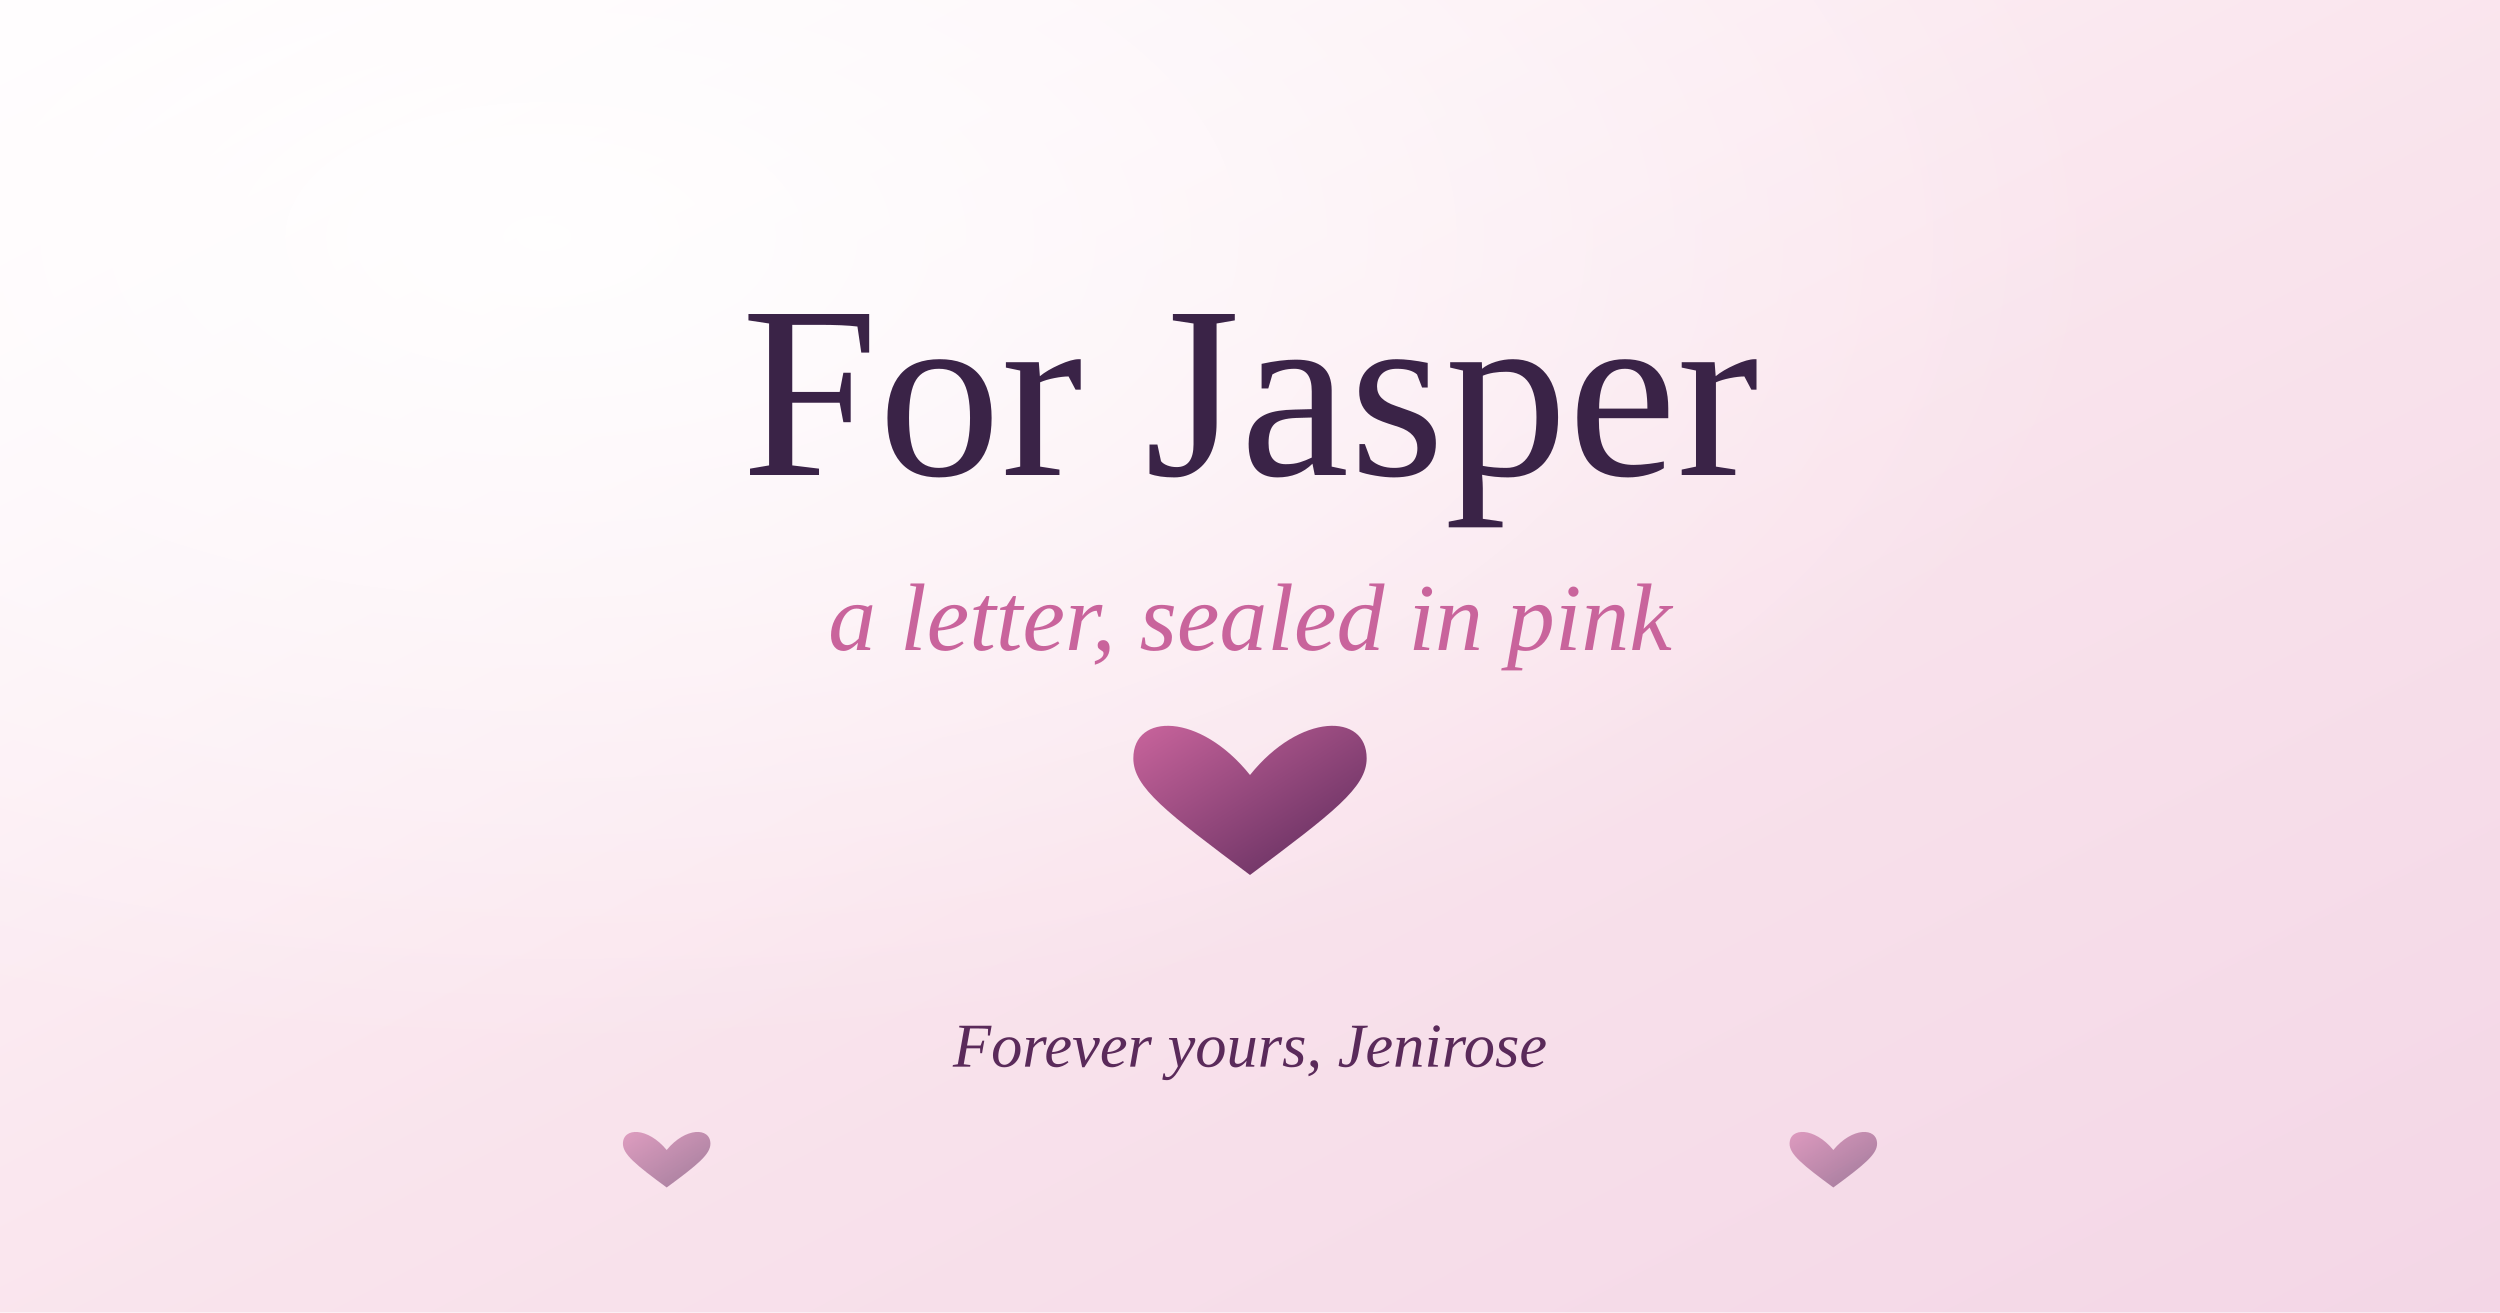
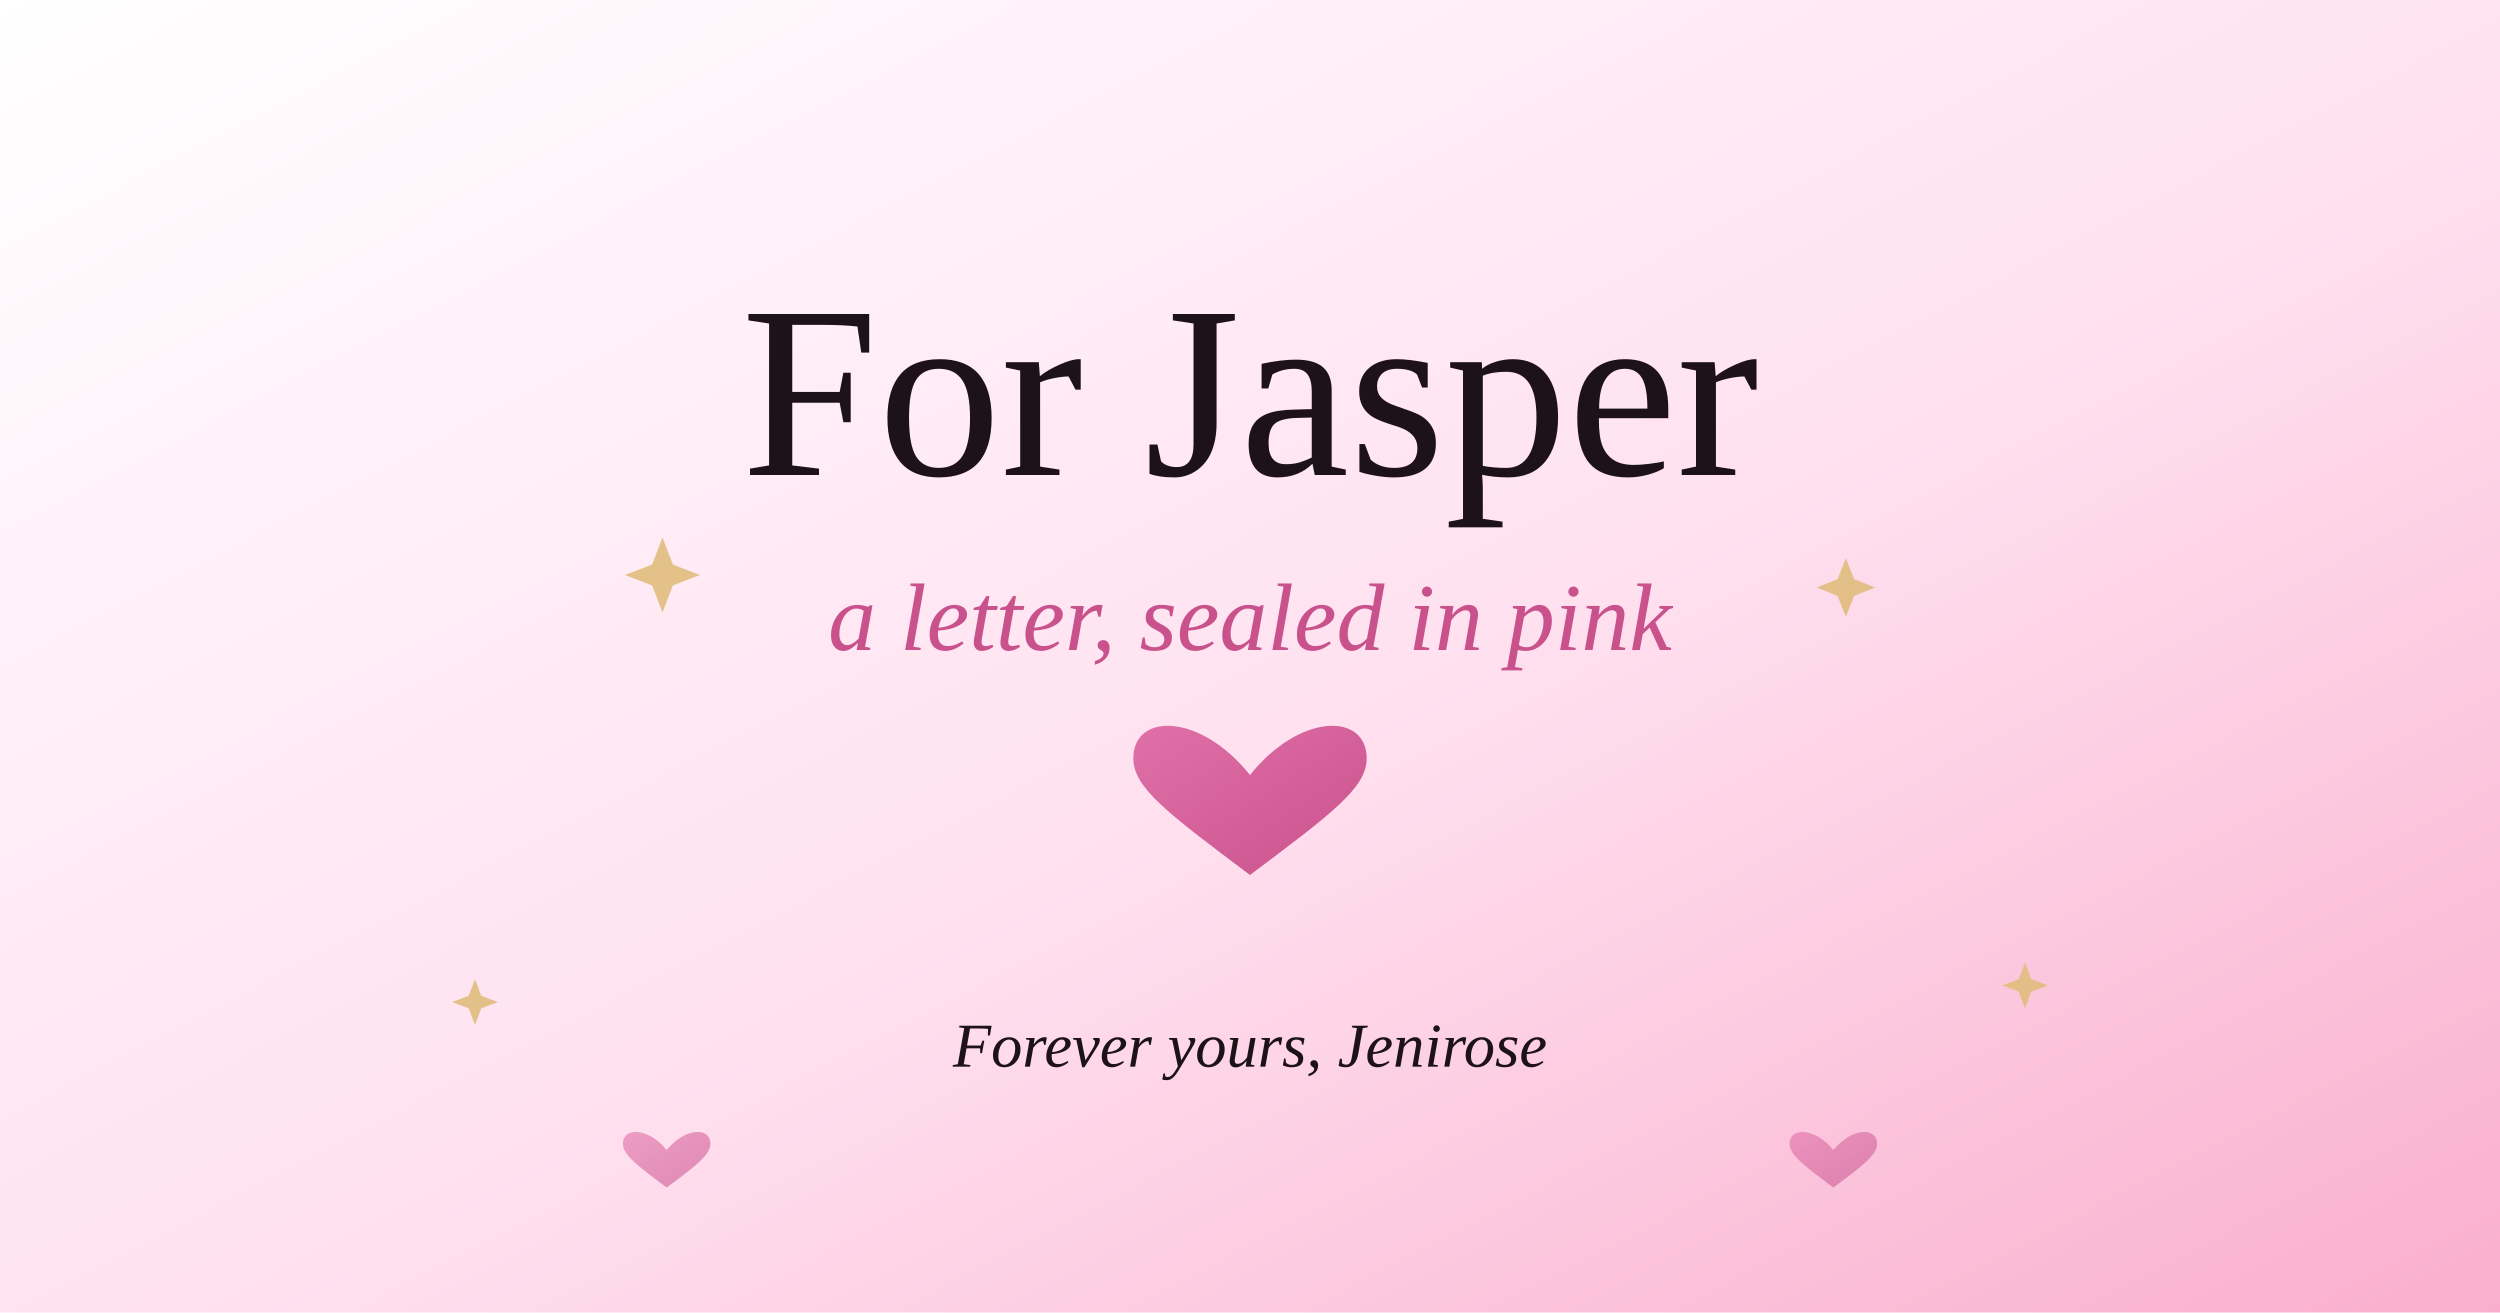
<svg xmlns="http://www.w3.org/2000/svg" viewBox="0 0 1200 630" width="1200" height="630">
  <defs>
    <linearGradient id="bg" x1="0" y1="0" x2="1" y2="1">
-       <stop offset="0" stop-color="#fffbfd" />
-       <stop offset="0.55" stop-color="#f9e3ec" />
-       <stop offset="1" stop-color="#f3d6e6" />
+       <stop offset="0" stop-color="#ffffff" />
+       <stop offset="0.55" stop-color="#ffe0ef" />
+       <stop offset="1" stop-color="#f9aecd" />
    </linearGradient>
-     <radialGradient id="glowA" cx="0.22" cy="0.18" r="0.62">
-       <stop offset="0" stop-color="#ffffff" stop-opacity="0.9" />
-       <stop offset="1" stop-color="#ffffff" stop-opacity="0" />
-     </radialGradient>
    <linearGradient id="heart" x1="0" y1="0" x2="1" y2="1">
-       <stop offset="0" stop-color="#c9649c" />
-       <stop offset="1" stop-color="#5a2a5a" />
+       <stop offset="0" stop-color="#e070a8" />
+       <stop offset="1" stop-color="#c9528d" />
    </linearGradient>
  </defs>
  <rect width="1200" height="630" fill="url(#bg)" />
-   <rect width="1200" height="630" fill="url(#glowA)" />
-   <text x="600" y="228" text-anchor="middle" font-family="Georgia, 'Times New Roman', serif" font-size="118" fill="#3a2347">For Jasper</text>
-   <text x="600" y="312" text-anchor="middle" font-family="Georgia, 'Times New Roman', serif" font-size="46" font-style="italic" fill="#c9649c">a letter, sealed in pink</text>
+   <text x="600" y="228" text-anchor="middle" font-family="Georgia, 'Times New Roman', serif" font-size="118" fill="#1c1218">For Jasper</text>
+   <text x="600" y="312" text-anchor="middle" font-family="Georgia, 'Times New Roman', serif" font-size="46" font-style="italic" fill="#c9528d">a letter, sealed in pink</text>
  <path d="M600 372c-24-30-56-30-56-8 0 14 16 26 56 56 40-30 56-42 56-56 0-22-32-22-56 8Z" fill="url(#heart)" />
-   <path d="M320 552c-9-11-21-11-21-3 0 5 6 10 21 21 15-11 21-16 21-21 0-8-12-8-21 3Z" fill="url(#heart)" opacity="0.55" />
-   <path d="M880 552c-9-11-21-11-21-3 0 5 6 10 21 21 15-11 21-16 21-21 0-8-12-8-21 3Z" fill="url(#heart)" opacity="0.55" />
-   <text x="600" y="512" text-anchor="middle" font-family="Georgia, 'Times New Roman', serif" font-size="30" font-style="italic" fill="#5a2a5a">Forever yours, Jenirose</text>
+   <g fill="#e0bd7c" opacity="0.9">
+     <path d="M318 258l5 13 13 5-13 5-5 13-5-13-13-5 13-5z" />
+     <path d="M886 268l4 10 10 4-10 4-4 10-4-10-10-4 10-4z" />
+     <path d="M228 470l3 8 8 3-8 3-3 8-3-8-8-3 8-3z" />
+     <path d="M972 462l3 8 8 3-8 3-3 8-3-8-8-3 8-3z" />
+   </g>
+   <text x="600" y="512" text-anchor="middle" font-family="Georgia, 'Times New Roman', serif" font-size="30" font-style="italic" fill="#1c1218">Forever yours, Jenirose</text>
+   <g fill="url(#heart)" opacity="0.6">
+     <path d="M320 552c-9-11-21-11-21-3 0 5 6 10 21 21 15-11 21-16 21-21 0-8-12-8-21 3Z" />
+     <path d="M880 552c-9-11-21-11-21-3 0 5 6 10 21 21 15-11 21-16 21-21 0-8-12-8-21 3Z" />
+   </g>
</svg>
